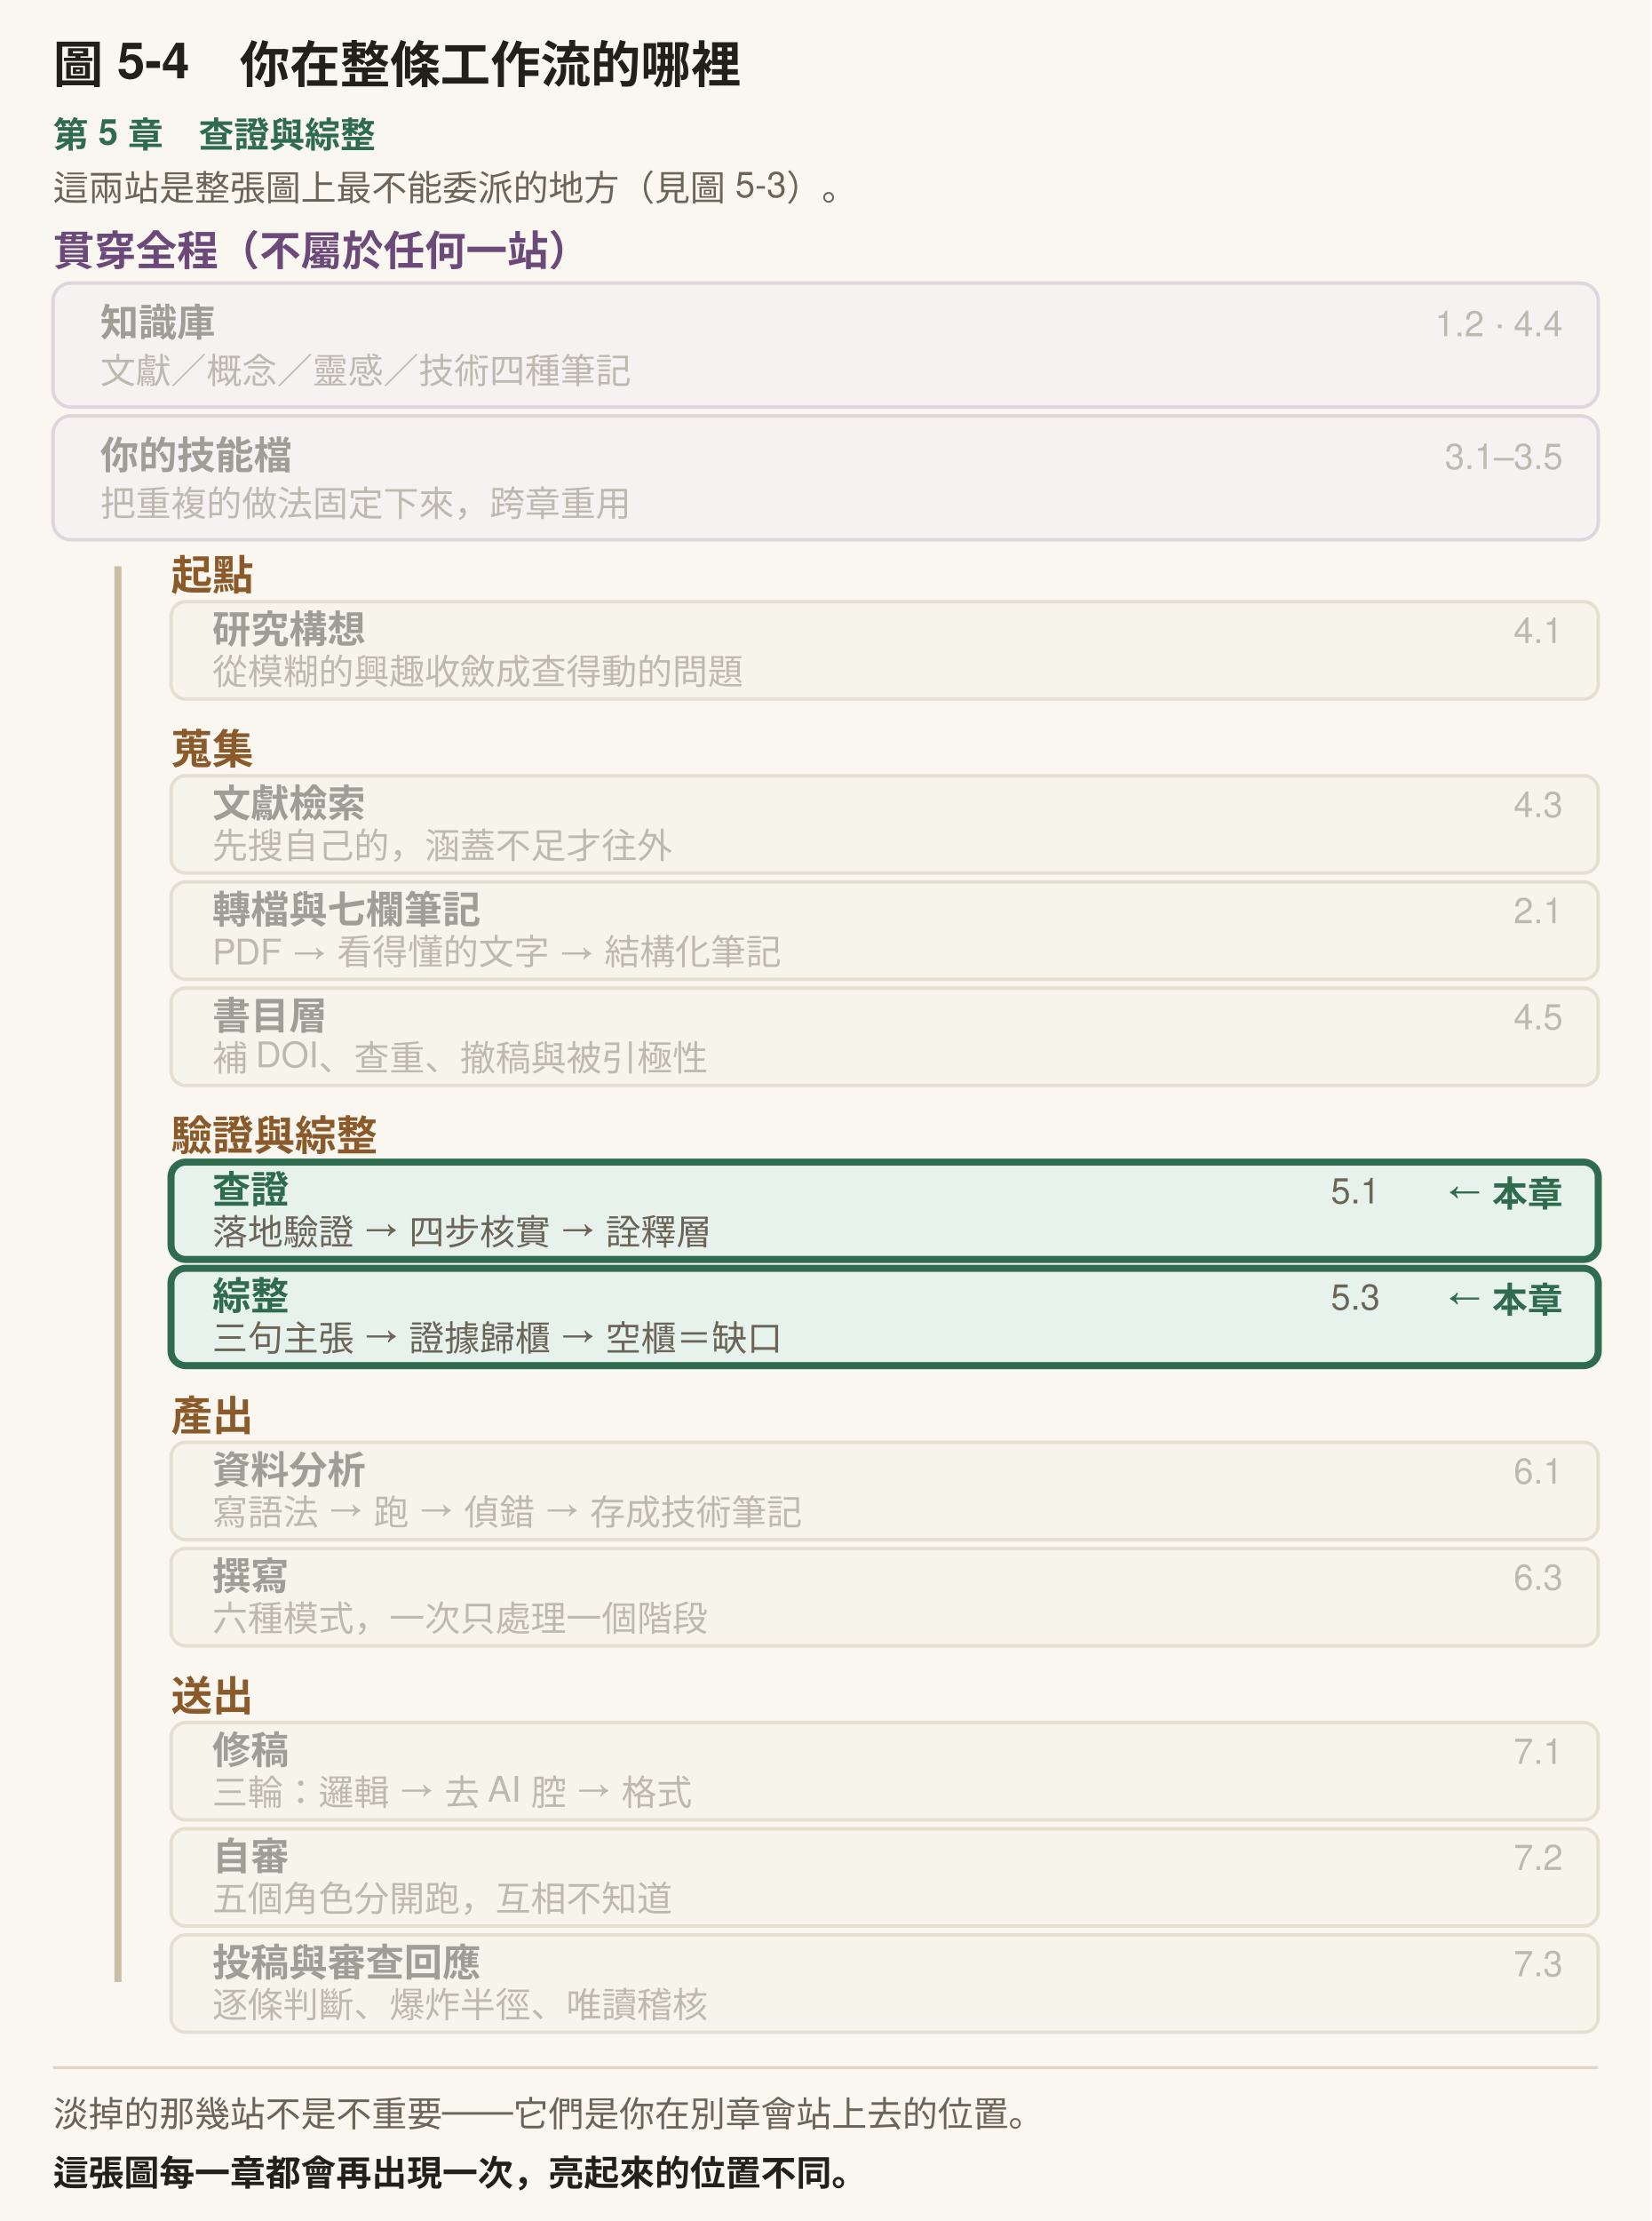
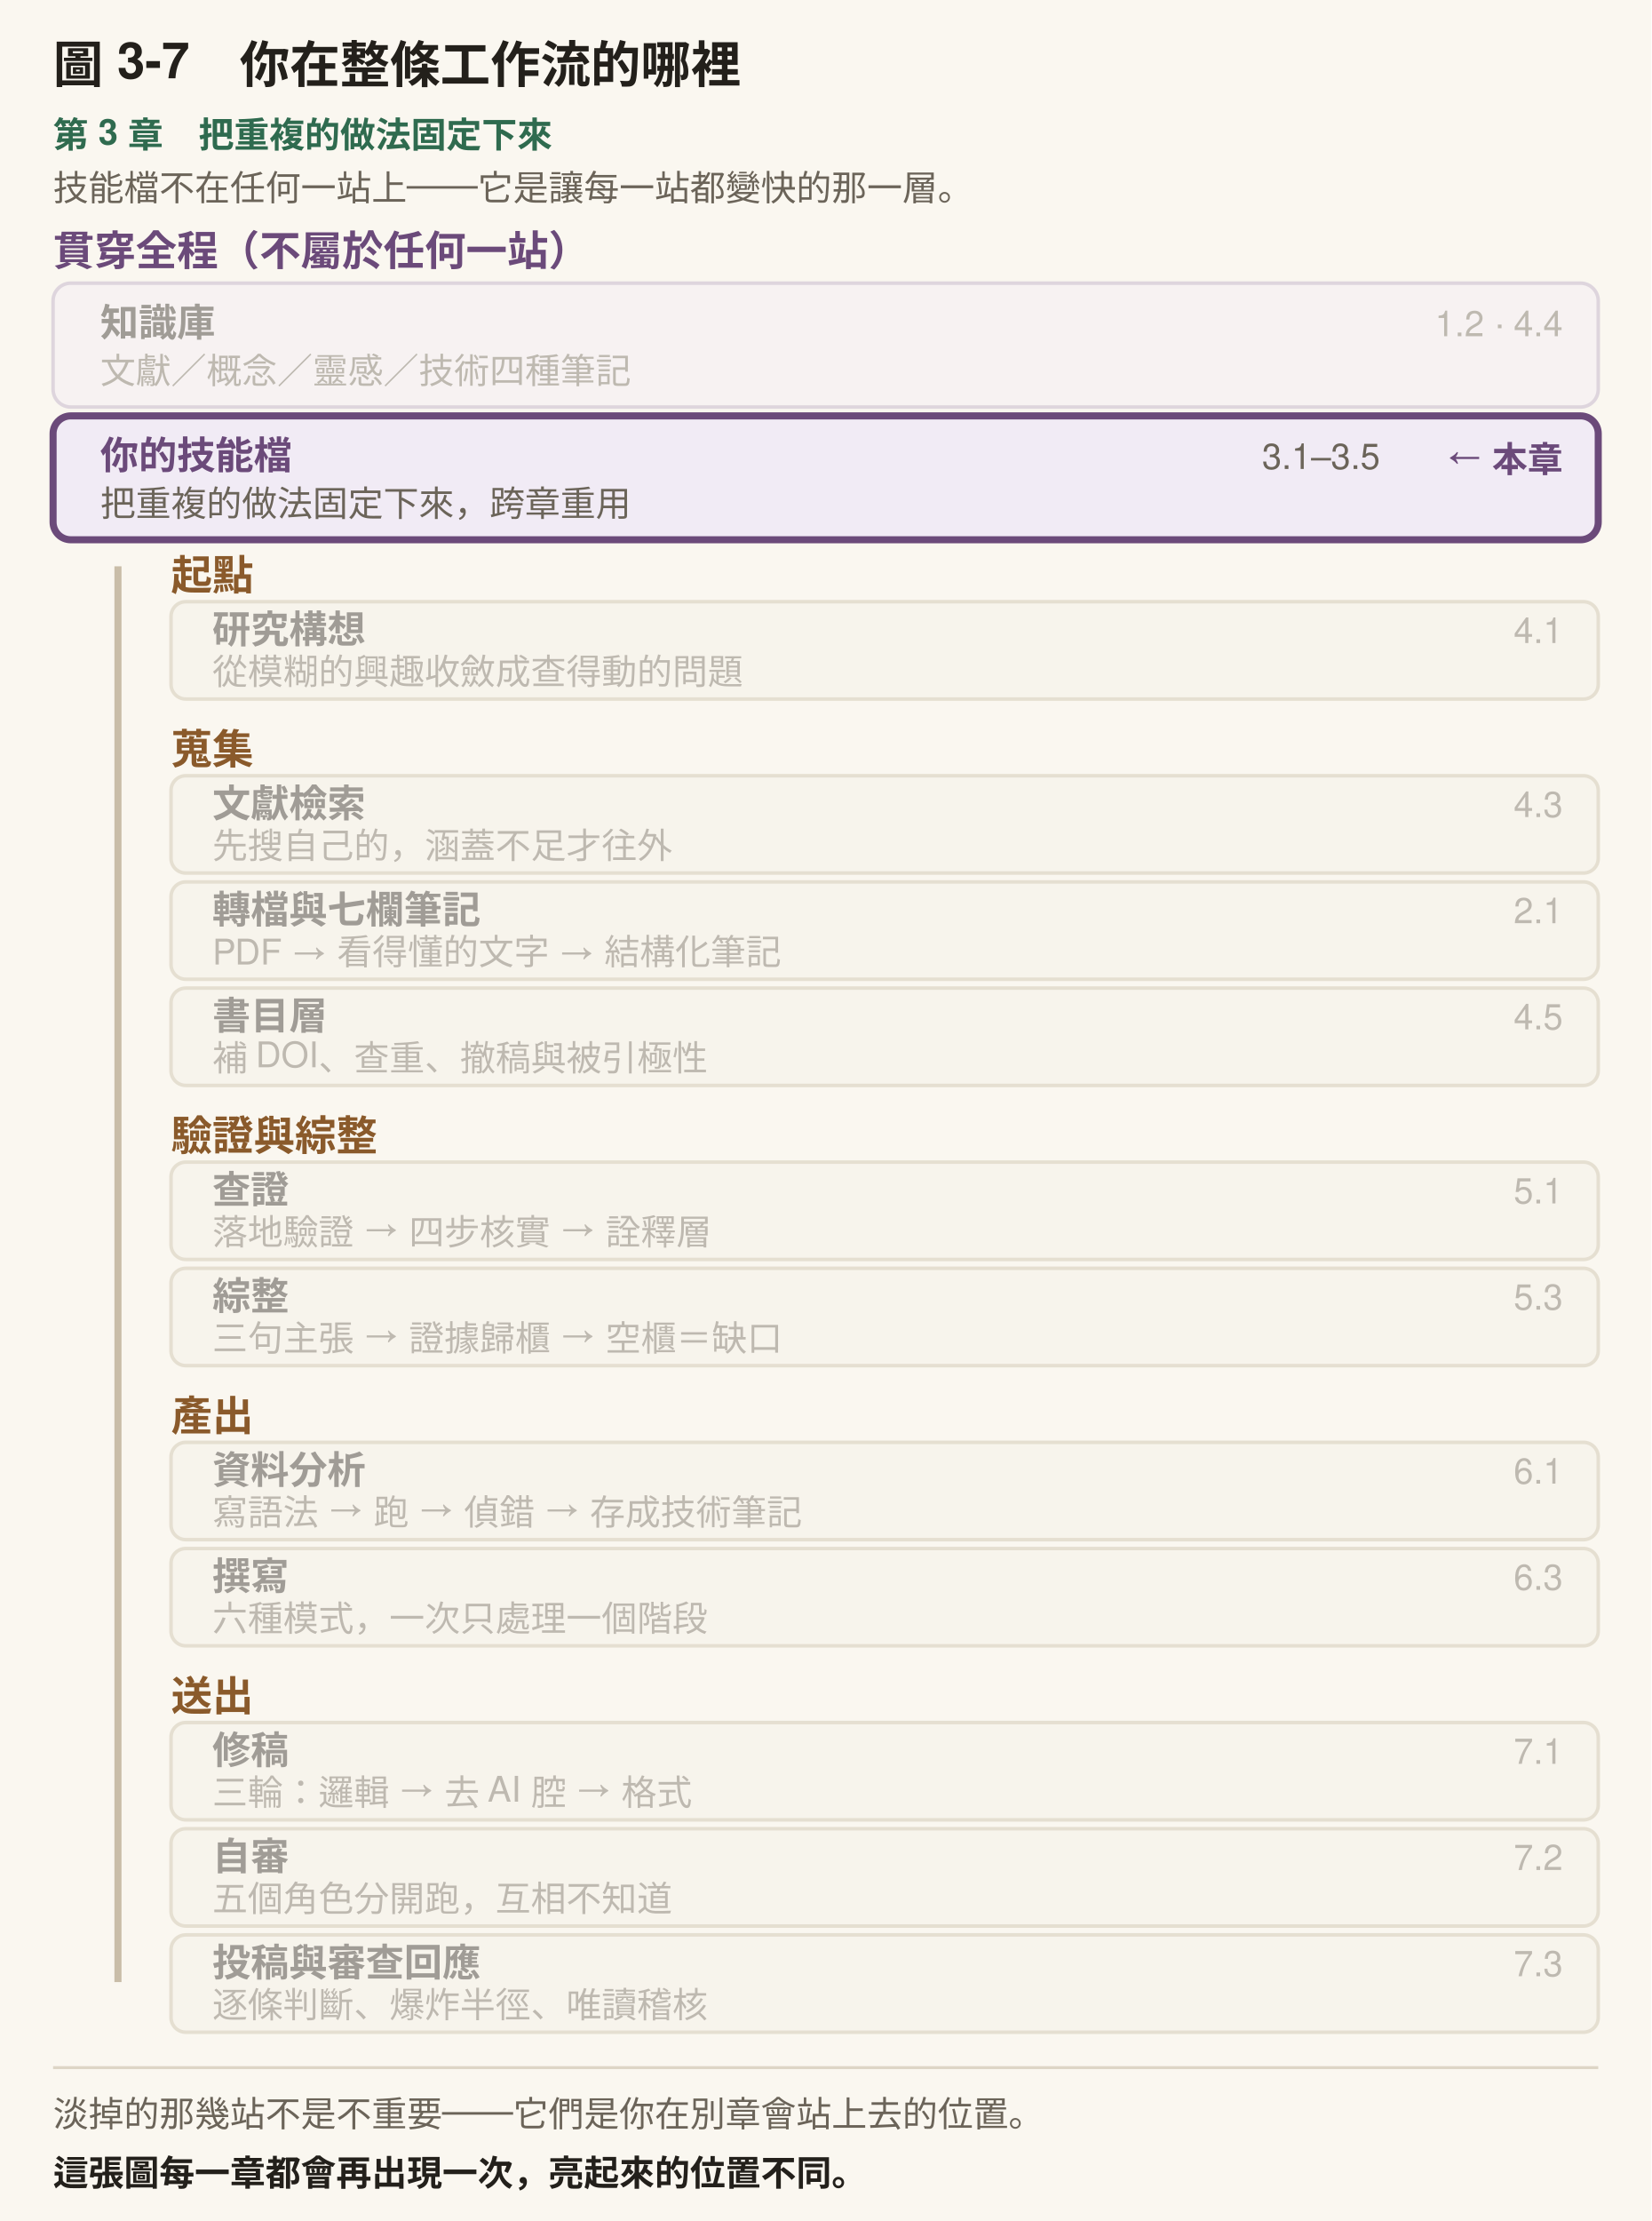
<svg xmlns="http://www.w3.org/2000/svg" viewBox="0 0 560 753" width="560" height="753" font-family="Noto Sans TC, Microsoft JhengHei, Helvetica, Arial, sans-serif">
  <style>
    @page{size:560px 753px;margin:0}
    .bg{fill:#faf7f0}
    .ink{fill:#23201b}
    .muted{fill:#6b6459}
    .rule{stroke:#ddd5c6;stroke-width:1}
    .rail{stroke:#c9bda8;stroke-width:2.4;fill:none}
    .node{fill:#f3f0e8;stroke:#c9bfa8;stroke-width:1.2}
    .nodeOn{fill:#e8f2ec;stroke:#2f6b4f;stroke-width:2.4}
    .span{fill:#f2edf6;stroke:#b8a8c4;stroke-width:1.2}
    .spanOn{fill:#f1ebf5;stroke:#6b4a7a;stroke-width:2.4}
    .zone{fill:#8a5a2b}
    .on{fill:#2f6b4f}
    .onSpan{fill:#6b4a7a}
    .dim{opacity:0.42}
    .tagOn{fill:#2f6b4f}
    .tagOnSpan{fill:#6b4a7a}
    .hdr{fill:#efe9dc}
    .title{font-size:17px;font-weight:700}
    .h{font-size:14px;font-weight:700}
    .b{font-size:13px;font-weight:700}
    .s{font-size:12px}
    @media (prefers-color-scheme: dark){
      .bg{fill:#17150f}
      .ink{fill:#ece5d6}
      .muted{fill:#a49a88}
      .rule{stroke:#3a352a}
      .rail{stroke:#4a4335}
      .node{fill:#1e1b14;stroke:#3d3629}
      .nodeOn{fill:#15241c;stroke:#7fc4a0}
      .span{fill:#221c28;stroke:#4d4356}
      .spanOn{fill:#241b2a;stroke:#c3a0d4}
      .zone{fill:#d09a5e}
      .on{fill:#7fc4a0}
      .onSpan{fill:#c3a0d4}
      .tagOn{fill:#7fc4a0}
      .tagOnSpan{fill:#c3a0d4}
      .hdr{fill:#241f16}
    }
  </style>
  <rect class="bg" width="560" height="753" />
-   <text class="ink title" x="18" y="28">圖 5-4　你在整條工作流的哪裡</text>
-   <text class="on s" x="18" y="50" font-weight="700">第 5 章　查證與綜整</text>
-   <text class="muted s" x="18" y="68">這兩站是整張圖上最不能委派的地方（見圖 5-3）。</text>
+   <text class="ink title" x="18" y="28">圖 3-7　你在整條工作流的哪裡</text>
+   <text class="on s" x="18" y="50" font-weight="700">第 3 章　把重複的做法固定下來</text>
+   <text class="muted s" x="18" y="68">技能檔不在任何一站上——它是讓每一站都變快的那一層。</text>
  <text class="onSpan h" x="18" y="90">貫穿全程（不屬於任何一站）</text>
  <g class="dim">
    <rect class="span" x="18" y="96" width="524" height="42" rx="6" />
    <text class="ink b" x="34" y="114">知識庫</text>
    <text class="muted s" x="34" y="130">文獻／概念／靈感／技術四種筆記</text>
    <text class="muted s" x="530" y="114" text-anchor="end">1.2 · 4.4</text>
  </g>
-   <g class="dim">
-     <rect class="span" x="18" y="141" width="524" height="42" rx="6" />
-     <text class="ink b" x="34" y="159">你的技能檔</text>
+   <g>
+     <rect class="spanOn" x="18" y="141" width="524" height="42" rx="6" />
+     <text class="onSpan b" x="34" y="159">你的技能檔</text>
    <text class="muted s" x="34" y="175">把重複的做法固定下來，跨章重用</text>
-     <text class="muted s" x="530" y="159" text-anchor="end">3.1–3.5</text>
+     <text class="muted s" x="468" y="159" text-anchor="end">3.1–3.5</text>
+     <text class="tagOnSpan s" x="530" y="159" text-anchor="end" font-weight="700">← 本章</text>
  </g>
  <path class="rail" d="M40,192 L40,672" />
  <text class="zone h" x="58" y="200">起點</text>
  <g class="dim">
    <rect class="node" x="58" y="204" width="484" height="33" rx="5" />
    <text class="ink b" x="72" y="218">研究構想</text>
    <text class="muted s" x="72" y="232">從模糊的興趣收斂成查得動的問題</text>
    <text class="muted s" x="530" y="218" text-anchor="end">4.1</text>
  </g>
  <text class="zone h" x="58" y="259">蒐集</text>
  <g class="dim">
    <rect class="node" x="58" y="263" width="484" height="33" rx="5" />
    <text class="ink b" x="72" y="277">文獻檢索</text>
    <text class="muted s" x="72" y="291">先搜自己的，涵蓋不足才往外</text>
    <text class="muted s" x="530" y="277" text-anchor="end">4.3</text>
  </g>
  <g class="dim">
    <rect class="node" x="58" y="299" width="484" height="33" rx="5" />
    <text class="ink b" x="72" y="313">轉檔與七欄筆記</text>
    <text class="muted s" x="72" y="327">PDF → 看得懂的文字 → 結構化筆記</text>
    <text class="muted s" x="530" y="313" text-anchor="end">2.1</text>
  </g>
  <g class="dim">
    <rect class="node" x="58" y="335" width="484" height="33" rx="5" />
    <text class="ink b" x="72" y="349">書目層</text>
    <text class="muted s" x="72" y="363">補 DOI、查重、撤稿與被引極性</text>
    <text class="muted s" x="530" y="349" text-anchor="end">4.5</text>
  </g>
  <text class="zone h" x="58" y="390">驗證與綜整</text>
-   <g>
-     <rect class="nodeOn" x="58" y="394" width="484" height="33" rx="5" />
-     <text class="on b" x="72" y="408">查證</text>
+   <g class="dim">
+     <rect class="node" x="58" y="394" width="484" height="33" rx="5" />
+     <text class="ink b" x="72" y="408">查證</text>
    <text class="muted s" x="72" y="422">落地驗證 → 四步核實 → 詮釋層</text>
-     <text class="muted s" x="468" y="408" text-anchor="end">5.1</text>
-     <text class="tagOn s" x="530" y="408" text-anchor="end" font-weight="700">← 本章</text>
+     <text class="muted s" x="530" y="408" text-anchor="end">5.1</text>
  </g>
-   <g>
-     <rect class="nodeOn" x="58" y="430" width="484" height="33" rx="5" />
-     <text class="on b" x="72" y="444">綜整</text>
+   <g class="dim">
+     <rect class="node" x="58" y="430" width="484" height="33" rx="5" />
+     <text class="ink b" x="72" y="444">綜整</text>
    <text class="muted s" x="72" y="458">三句主張 → 證據歸櫃 → 空櫃＝缺口</text>
-     <text class="muted s" x="468" y="444" text-anchor="end">5.3</text>
-     <text class="tagOn s" x="530" y="444" text-anchor="end" font-weight="700">← 本章</text>
+     <text class="muted s" x="530" y="444" text-anchor="end">5.3</text>
  </g>
  <text class="zone h" x="58" y="485">產出</text>
  <g class="dim">
    <rect class="node" x="58" y="489" width="484" height="33" rx="5" />
    <text class="ink b" x="72" y="503">資料分析</text>
    <text class="muted s" x="72" y="517">寫語法 → 跑 → 偵錯 → 存成技術筆記</text>
    <text class="muted s" x="530" y="503" text-anchor="end">6.1</text>
  </g>
  <g class="dim">
    <rect class="node" x="58" y="525" width="484" height="33" rx="5" />
    <text class="ink b" x="72" y="539">撰寫</text>
    <text class="muted s" x="72" y="553">六種模式，一次只處理一個階段</text>
    <text class="muted s" x="530" y="539" text-anchor="end">6.3</text>
  </g>
  <text class="zone h" x="58" y="580">送出</text>
  <g class="dim">
    <rect class="node" x="58" y="584" width="484" height="33" rx="5" />
    <text class="ink b" x="72" y="598">修稿</text>
    <text class="muted s" x="72" y="612">三輪：邏輯 → 去 AI 腔 → 格式</text>
    <text class="muted s" x="530" y="598" text-anchor="end">7.1</text>
  </g>
  <g class="dim">
    <rect class="node" x="58" y="620" width="484" height="33" rx="5" />
    <text class="ink b" x="72" y="634">自審</text>
    <text class="muted s" x="72" y="648">五個角色分開跑，互相不知道</text>
    <text class="muted s" x="530" y="634" text-anchor="end">7.2</text>
  </g>
  <g class="dim">
    <rect class="node" x="58" y="656" width="484" height="33" rx="5" />
    <text class="ink b" x="72" y="670">投稿與審查回應</text>
    <text class="muted s" x="72" y="684">逐條判斷、爆炸半徑、唯讀稽核</text>
    <text class="muted s" x="530" y="670" text-anchor="end">7.3</text>
  </g>
  <line class="rule" x1="18" y1="701" x2="542" y2="701" />
  <text class="muted s" x="18" y="721">淡掉的那幾站不是不重要——它們是你在別章會站上去的位置。</text>
  <text class="ink s" x="18" y="741" font-weight="700">這張圖每一章都會再出現一次，亮起來的位置不同。</text>
</svg>
